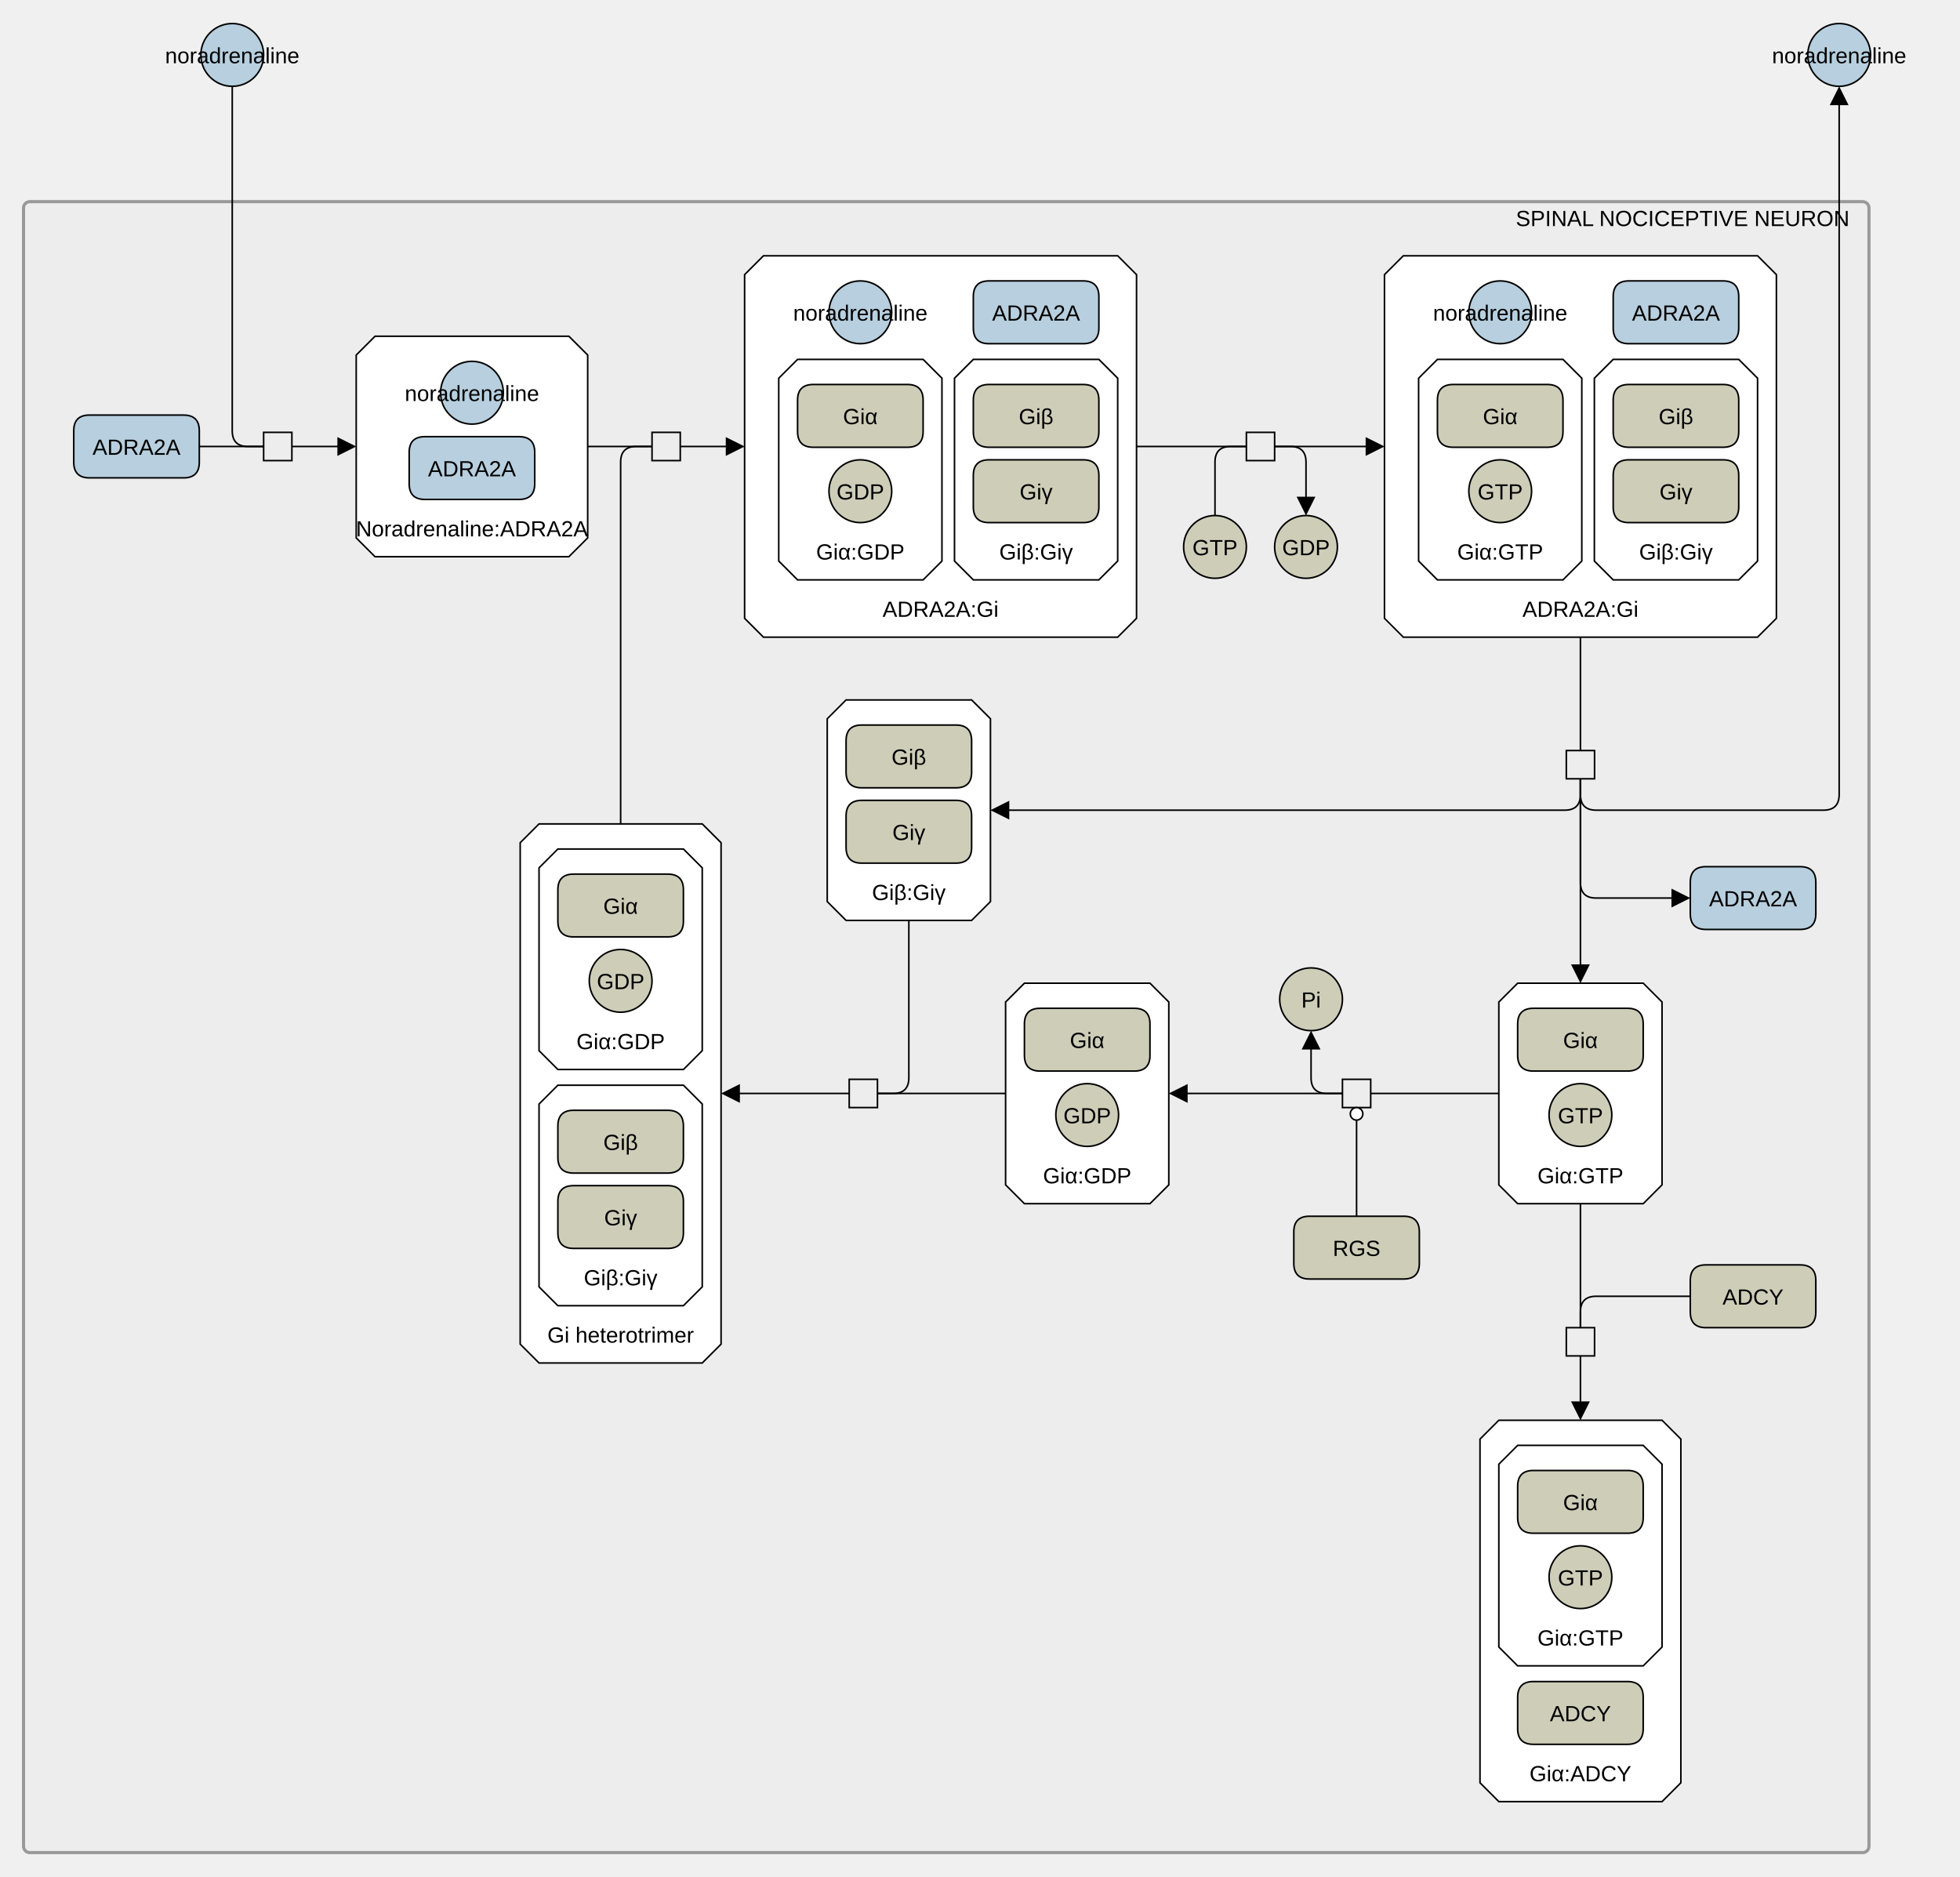
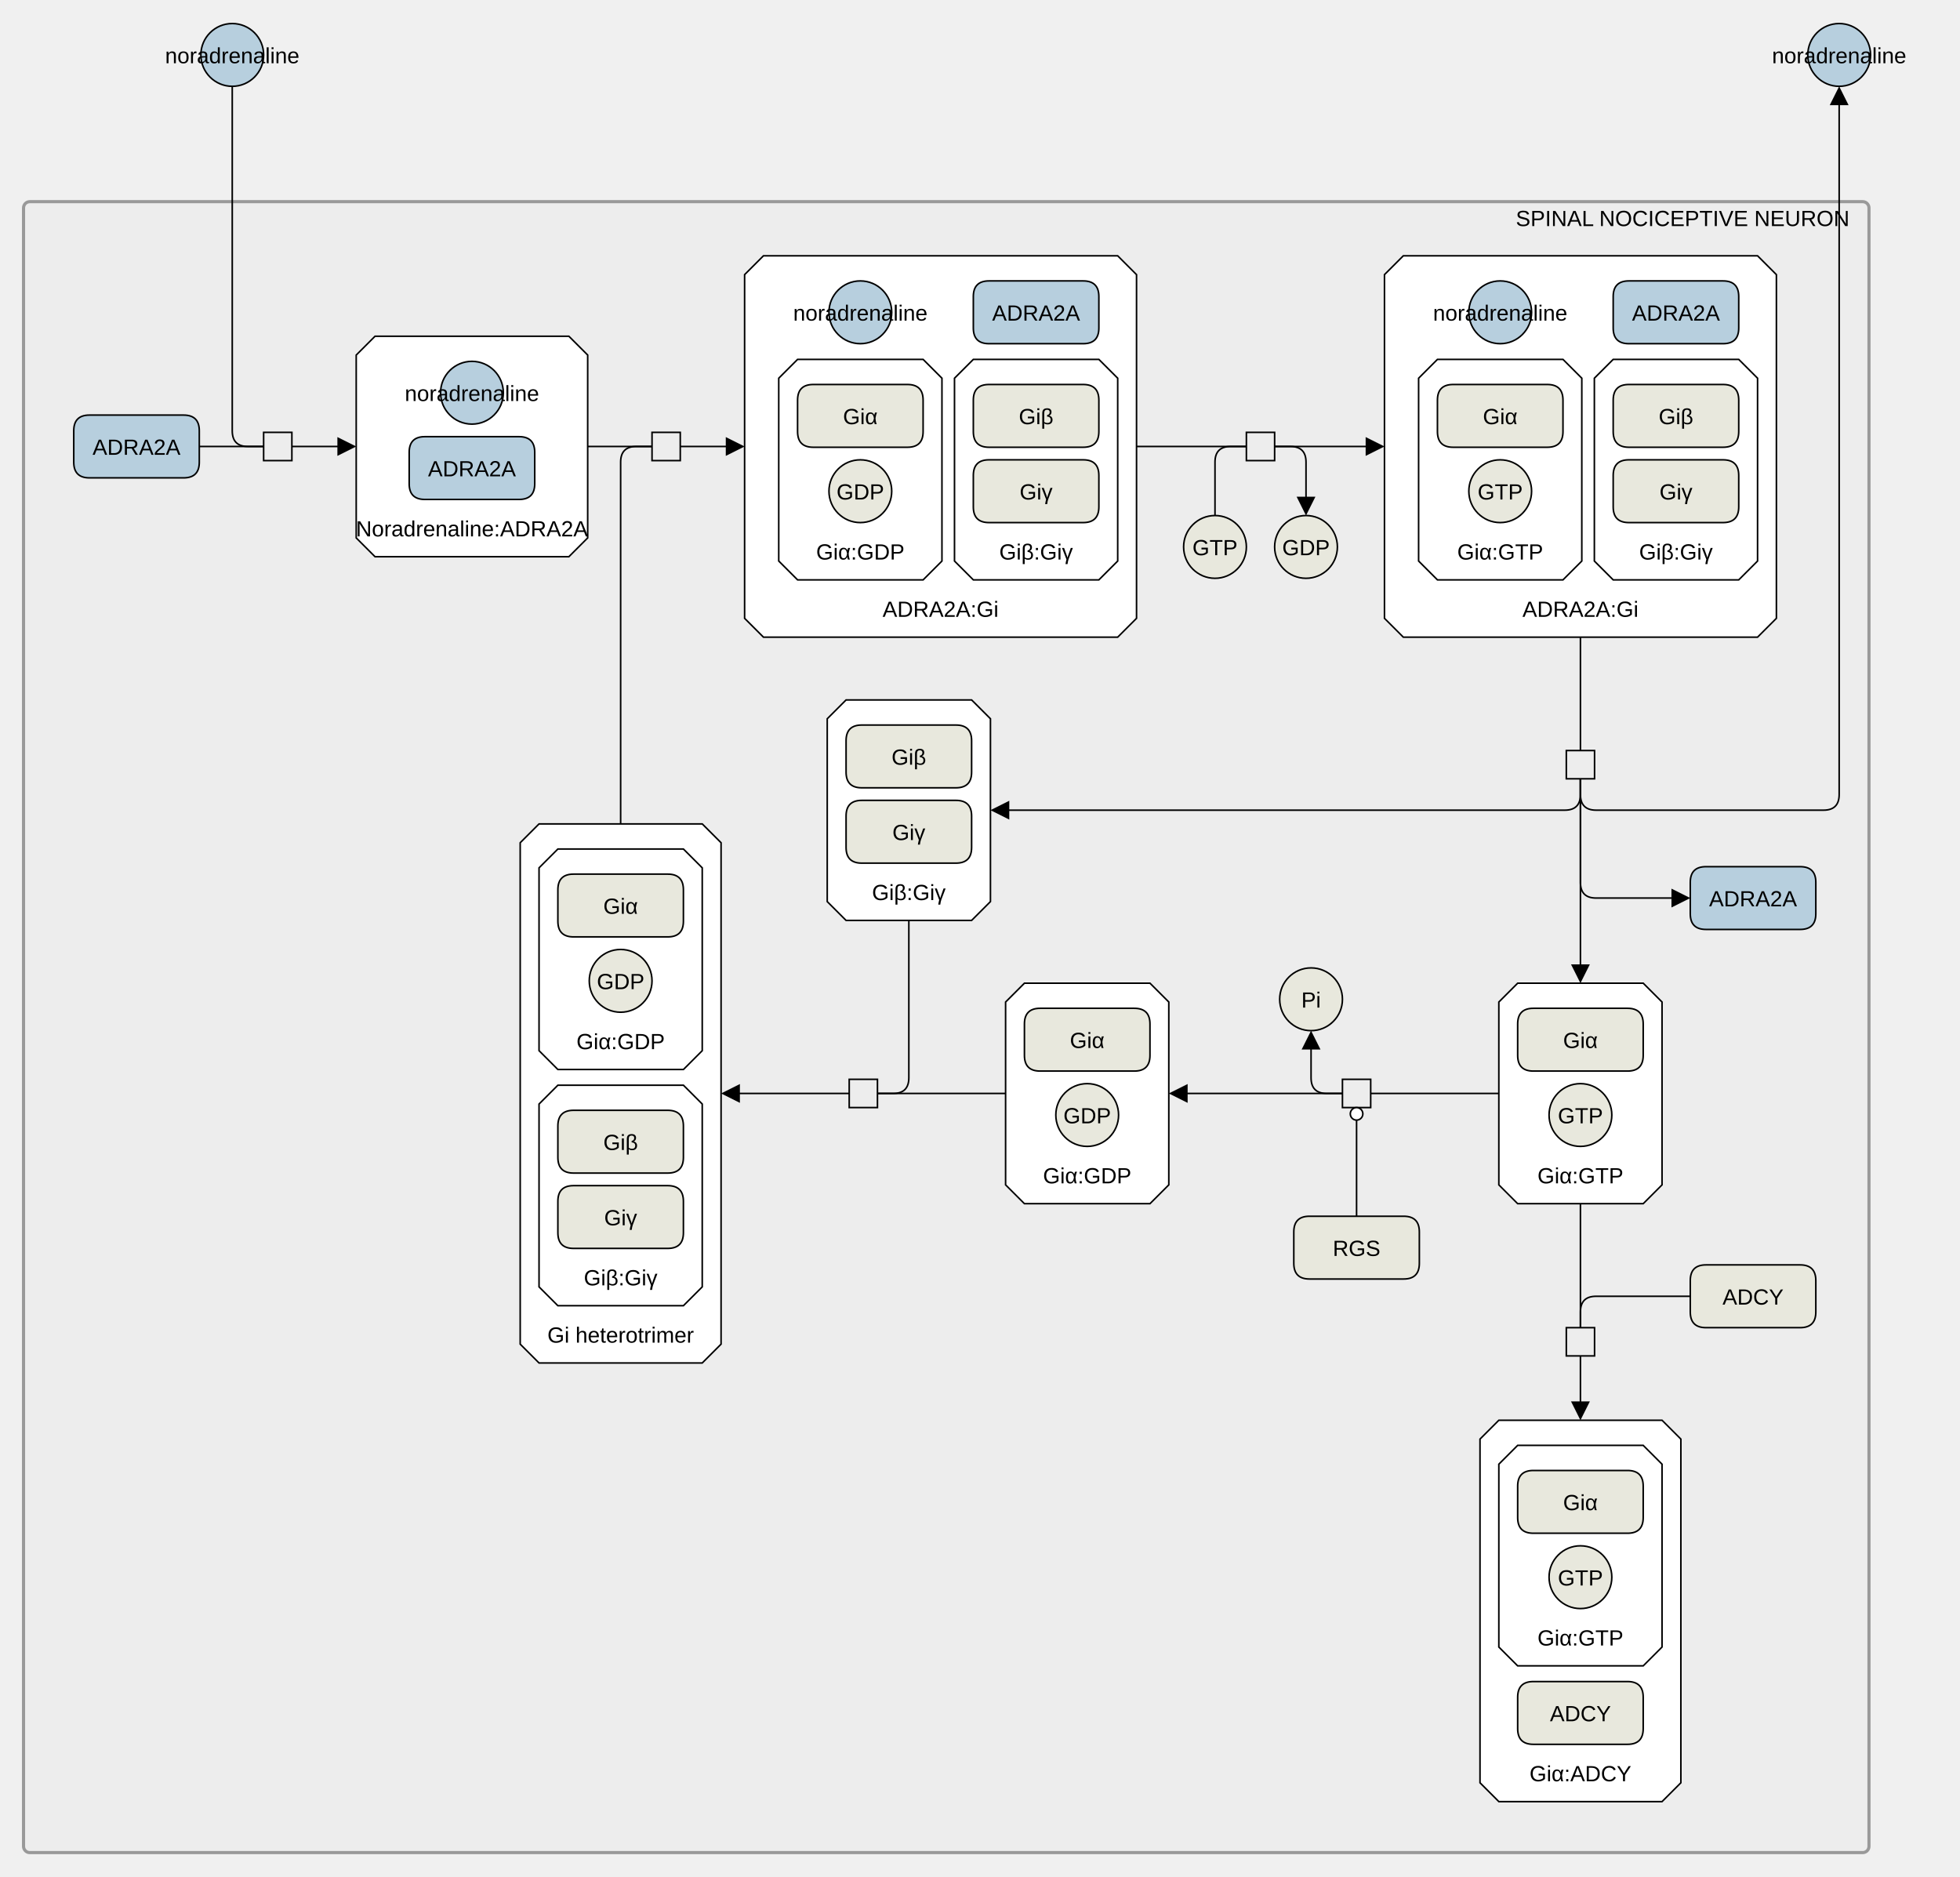
<svg xmlns="http://www.w3.org/2000/svg" width="1249" height="1196" viewBox="0 0 1249 1196" stroke-linecap="butt" stroke-miterlimit="10">
  <g transform="translate(-25,-25)">
    <path d="M40 157.5 C40 155.291 41.791 153.5 44 153.5 L1212 153.5 C1214.209 153.5 1216 155.291 1216 157.5 L1216 1201.5 C1216 1203.709 1214.209 1205.5 1212 1205.5 L44 1205.5 C41.791 1205.5 40 1203.709 40 1201.5 Z" fill="#999999" fill-opacity="0.031" stroke="none" />
    <path d="M40 157.5 C40 155.291 41.791 153.5 44 153.5 L1212 153.5 C1214.209 153.5 1216 155.291 1216 157.5 L1216 1201.5 C1216 1203.709 1214.209 1205.5 1212 1205.5 L44 1205.5 C41.791 1205.5 40 1203.709 40 1201.5 Z" fill="none" stroke="#999999" stroke-width="2" />
    <text x="1097.25" y="169.041" text-anchor="middle" font-family="'Dialog', Arial, Helvetica, sans-serif" font-size="14" fill="#000000" stroke="none" xml:space="preserve">SPINAL NOCICEPTIVE NEURON</text>
    <path d="M980.125 930 L1084.125 930 L1096.125 942 L1096.125 1161 L1084.125 1173 L980.125 1173 L968.125 1161 L968.125 942 Z" fill="#FFFFFF" stroke="none" />
    <path d="M980.125 930 L1084.125 930 L1096.125 942 L1096.125 1161 L1084.125 1173 L980.125 1173 L968.125 1161 L968.125 942 Z" fill="none" stroke="#000000" />
    <text x="1032.125" y="1160.041" text-anchor="middle" font-family="'Dialog', Arial, Helvetica, sans-serif" font-size="14" fill="#000000" stroke="none" xml:space="preserve">Giα:ADCY</text>
-     <path d="M992.125 1106.5 Q992.125 1096.5 1002.125 1096.5 L1062.125 1096.5 Q1072.125 1096.5 1072.125 1106.5 L1072.125 1126.5 Q1072.125 1136.5 1062.125 1136.5 L1002.125 1136.5 Q992.125 1136.5 992.125 1126.5 Z" fill="#CECDB8" stroke="none" />
+     <path d="M992.125 1106.5 Q992.125 1096.5 1002.125 1096.5 L1062.125 1096.5 Q1072.125 1096.5 1072.125 1106.5 L1072.125 1126.5 Q1072.125 1136.5 1062.125 1136.5 L1002.125 1136.5 Q992.125 1136.5 992.125 1126.5 Z" fill="#E8E8DD" stroke="none" />
    <path d="M992.125 1106.5 Q992.125 1096.5 1002.125 1096.5 L1062.125 1096.5 Q1072.125 1096.5 1072.125 1106.5 L1072.125 1126.5 Q1072.125 1136.5 1062.125 1136.5 L1002.125 1136.5 Q992.125 1136.5 992.125 1126.5 Z" fill="none" stroke="#000000" />
    <text x="1032.125" y="1121.791" text-anchor="middle" font-family="'Dialog', Arial, Helvetica, sans-serif" font-size="14" fill="#000000" stroke="none" xml:space="preserve">ADCY</text>
    <path d="M992.125 946 L1072.125 946 L1084.125 958 L1084.125 1074.5 L1072.125 1086.5 L992.125 1086.5 L980.125 1074.5 L980.125 958 Z" fill="#FFFFFF" stroke="none" />
    <path d="M992.125 946 L1072.125 946 L1084.125 958 L1084.125 1074.5 L1072.125 1086.5 L992.125 1086.5 L980.125 1074.5 L980.125 958 Z" fill="none" stroke="#000000" />
    <text x="1032.125" y="1073.541" text-anchor="middle" font-family="'Dialog', Arial, Helvetica, sans-serif" font-size="14" fill="#000000" stroke="none" xml:space="preserve">Giα:GTP</text>
-     <path d="M992.125 972 Q992.125 962 1002.125 962 L1062.125 962 Q1072.125 962 1072.125 972 L1072.125 992 Q1072.125 1002 1062.125 1002 L1002.125 1002 Q992.125 1002 992.125 992 Z" fill="#CECDB8" stroke="none" />
+     <path d="M992.125 972 Q992.125 962 1002.125 962 L1062.125 962 Q1072.125 962 1072.125 972 L1072.125 992 Q1072.125 1002 1062.125 1002 L1002.125 1002 Q992.125 1002 992.125 992 Z" fill="#E8E8DD" stroke="none" />
    <path d="M992.125 972 Q992.125 962 1002.125 962 L1062.125 962 Q1072.125 962 1072.125 972 L1072.125 992 Q1072.125 1002 1062.125 1002 L1002.125 1002 Q992.125 1002 992.125 992 Z" fill="none" stroke="#000000" />
    <text x="1032.125" y="987.291" text-anchor="middle" font-family="'Dialog', Arial, Helvetica, sans-serif" font-size="14" fill="#000000" stroke="none" xml:space="preserve">Giα</text>
-     <path d="M1012.125 1030 C1012.125 1018.954 1021.079 1010 1032.125 1010 L1032.125 1010 C1043.171 1010 1052.125 1018.954 1052.125 1030 L1052.125 1030 C1052.125 1041.046 1043.171 1050 1032.125 1050 L1032.125 1050 C1021.079 1050 1012.125 1041.046 1012.125 1030 Z" fill="#CECDB8" stroke="none" />
+     <path d="M1012.125 1030 C1012.125 1018.954 1021.079 1010 1032.125 1010 L1032.125 1010 C1043.171 1010 1052.125 1018.954 1052.125 1030 L1052.125 1030 C1052.125 1041.046 1043.171 1050 1032.125 1050 L1032.125 1050 C1021.079 1050 1012.125 1041.046 1012.125 1030 Z" fill="#E8E8DD" stroke="none" />
    <path d="M1012.125 1030 C1012.125 1018.954 1021.079 1010 1032.125 1010 L1032.125 1010 C1043.171 1010 1052.125 1018.954 1052.125 1030 L1052.125 1030 C1052.125 1041.046 1043.171 1050 1032.125 1050 L1032.125 1050 C1021.079 1050 1012.125 1041.046 1012.125 1030 Z" fill="none" stroke="#000000" />
    <text x="1032.125" y="1035.291" text-anchor="middle" font-family="'Dialog', Arial, Helvetica, sans-serif" font-size="14" fill="#000000" stroke="none" xml:space="preserve">GTP</text>
    <path d="M264 239.25 L387.5 239.25 L399.5 251.25 L399.5 367.75 L387.5 379.75 L264 379.75 L252 367.75 L252 251.25 Z" fill="#FFFFFF" stroke="none" />
    <path d="M264 239.25 L387.5 239.25 L399.5 251.25 L399.5 367.75 L387.5 379.75 L264 379.75 L252 367.75 L252 251.25 Z" fill="none" stroke="#000000" />
    <text x="325.75" y="366.791" text-anchor="middle" font-family="'Dialog', Arial, Helvetica, sans-serif" font-size="14" fill="#000000" stroke="none" xml:space="preserve">Noradrenaline:ADRA2A</text>
    <path d="M285.75 313.25 Q285.75 303.25 295.75 303.25 L355.75 303.25 Q365.75 303.25 365.75 313.25 L365.75 333.25 Q365.75 343.25 355.75 343.25 L295.75 343.25 Q285.75 343.25 285.75 333.25 Z" fill="#B7CFDE" stroke="none" />
    <path d="M285.75 313.25 Q285.75 303.25 295.75 303.25 L355.75 303.25 Q365.75 303.25 365.75 313.25 L365.75 333.25 Q365.75 343.25 355.75 343.25 L295.75 343.25 Q285.75 343.25 285.75 333.25 Z" fill="none" stroke="#000000" />
    <text x="325.75" y="328.541" text-anchor="middle" font-family="'Dialog', Arial, Helvetica, sans-serif" font-size="14" fill="#000000" stroke="none" xml:space="preserve">ADRA2A</text>
    <path d="M305.75 275.25 C305.75 264.204 314.704 255.25 325.75 255.25 L325.75 255.25 C336.796 255.25 345.75 264.204 345.75 275.25 L345.75 275.25 C345.75 286.296 336.796 295.25 325.75 295.25 L325.75 295.25 C314.704 295.25 305.75 286.296 305.75 275.25 Z" fill="#B7CFDE" stroke="none" />
    <path d="M305.75 275.25 C305.75 264.204 314.704 255.25 325.75 255.25 L325.75 255.25 C336.796 255.25 345.75 264.204 345.75 275.25 L345.75 275.25 C345.75 286.296 336.796 295.25 325.75 295.25 L325.75 295.25 C314.704 295.25 305.75 286.296 305.75 275.25 Z" fill="none" stroke="#000000" />
    <text x="325.75" y="280.541" text-anchor="middle" font-family="'Dialog', Arial, Helvetica, sans-serif" font-size="14" fill="#000000" stroke="none" xml:space="preserve">noradrenaline</text>
    <path d="M368.5 550 L472.5 550 L484.5 562 L484.5 881.5 L472.5 893.5 L368.5 893.5 L356.5 881.5 L356.5 562 Z" fill="#FFFFFF" stroke="none" />
    <path d="M368.5 550 L472.5 550 L484.5 562 L484.5 881.5 L472.5 893.5 L368.5 893.5 L356.5 881.5 L356.5 562 Z" fill="none" stroke="#000000" />
    <text x="420.5" y="880.541" text-anchor="middle" font-family="'Dialog', Arial, Helvetica, sans-serif" font-size="14" fill="#000000" stroke="none" xml:space="preserve">Gi heterotrimer</text>
    <path d="M380.5 566 L460.5 566 L472.5 578 L472.5 694.5 L460.5 706.5 L380.5 706.5 L368.5 694.5 L368.5 578 Z" fill="#FFFFFF" stroke="none" />
    <path d="M380.5 566 L460.5 566 L472.5 578 L472.5 694.5 L460.5 706.5 L380.5 706.5 L368.5 694.5 L368.5 578 Z" fill="none" stroke="#000000" />
    <text x="420.5" y="693.541" text-anchor="middle" font-family="'Dialog', Arial, Helvetica, sans-serif" font-size="14" fill="#000000" stroke="none" xml:space="preserve">Giα:GDP</text>
-     <path d="M380.5 592 Q380.5 582 390.5 582 L450.5 582 Q460.5 582 460.5 592 L460.5 612 Q460.5 622 450.5 622 L390.5 622 Q380.5 622 380.5 612 Z" fill="#CECDB8" stroke="none" />
+     <path d="M380.5 592 Q380.5 582 390.5 582 L450.5 582 Q460.5 582 460.5 592 L460.5 612 Q460.5 622 450.5 622 L390.5 622 Q380.5 622 380.5 612 Z" fill="#E8E8DD" stroke="none" />
    <path d="M380.5 592 Q380.5 582 390.5 582 L450.5 582 Q460.5 582 460.5 592 L460.5 612 Q460.5 622 450.5 622 L390.5 622 Q380.5 622 380.5 612 Z" fill="none" stroke="#000000" />
    <text x="420.5" y="607.291" text-anchor="middle" font-family="'Dialog', Arial, Helvetica, sans-serif" font-size="14" fill="#000000" stroke="none" xml:space="preserve">Giα</text>
-     <path d="M400.5 650 C400.5 638.954 409.454 630 420.5 630 L420.5 630 C431.546 630 440.5 638.954 440.5 650 L440.5 650 C440.5 661.046 431.546 670 420.5 670 L420.5 670 C409.454 670 400.5 661.046 400.5 650 Z" fill="#CECDB8" stroke="none" />
+     <path d="M400.5 650 C400.5 638.954 409.454 630 420.5 630 L420.5 630 C431.546 630 440.5 638.954 440.5 650 L440.5 650 C440.5 661.046 431.546 670 420.5 670 L420.5 670 C409.454 670 400.5 661.046 400.5 650 Z" fill="#E8E8DD" stroke="none" />
    <path d="M400.5 650 C400.5 638.954 409.454 630 420.5 630 L420.5 630 C431.546 630 440.5 638.954 440.5 650 L440.5 650 C440.5 661.046 431.546 670 420.5 670 L420.5 670 C409.454 670 400.5 661.046 400.5 650 Z" fill="none" stroke="#000000" />
    <text x="420.5" y="655.291" text-anchor="middle" font-family="'Dialog', Arial, Helvetica, sans-serif" font-size="14" fill="#000000" stroke="none" xml:space="preserve">GDP</text>
    <path d="M380.5 716.5 L460.5 716.5 L472.5 728.5 L472.5 845 L460.5 857 L380.5 857 L368.5 845 L368.5 728.5 Z" fill="#FFFFFF" stroke="none" />
    <path d="M380.5 716.5 L460.5 716.5 L472.5 728.5 L472.5 845 L460.5 857 L380.5 857 L368.5 845 L368.5 728.5 Z" fill="none" stroke="#000000" />
    <text x="420.5" y="844.041" text-anchor="middle" font-family="'Dialog', Arial, Helvetica, sans-serif" font-size="14" fill="#000000" stroke="none" xml:space="preserve">Giβ:Giγ</text>
-     <path d="M380.5 742.5 Q380.5 732.5 390.5 732.5 L450.5 732.5 Q460.5 732.5 460.5 742.5 L460.5 762.5 Q460.5 772.5 450.5 772.5 L390.5 772.5 Q380.5 772.5 380.5 762.5 Z" fill="#CECDB8" stroke="none" />
+     <path d="M380.5 742.5 Q380.5 732.5 390.5 732.5 L450.5 732.5 Q460.5 732.5 460.5 742.5 L460.5 762.5 Q460.5 772.5 450.5 772.5 L390.5 772.5 Q380.5 772.5 380.5 762.5 Z" fill="#E8E8DD" stroke="none" />
    <path d="M380.5 742.5 Q380.5 732.5 390.5 732.5 L450.5 732.5 Q460.5 732.5 460.5 742.5 L460.5 762.5 Q460.5 772.5 450.5 772.5 L390.5 772.5 Q380.5 772.5 380.5 762.5 Z" fill="none" stroke="#000000" />
    <text x="420.5" y="757.791" text-anchor="middle" font-family="'Dialog', Arial, Helvetica, sans-serif" font-size="14" fill="#000000" stroke="none" xml:space="preserve">Giβ</text>
-     <path d="M380.5 790.5 Q380.5 780.5 390.5 780.5 L450.5 780.5 Q460.5 780.5 460.5 790.5 L460.5 810.5 Q460.5 820.5 450.5 820.5 L390.5 820.5 Q380.5 820.5 380.5 810.5 Z" fill="#CECDB8" stroke="none" />
+     <path d="M380.5 790.5 Q380.5 780.5 390.5 780.5 L450.5 780.5 Q460.5 780.5 460.5 790.5 L460.5 810.5 Q460.5 820.5 450.5 820.5 L390.5 820.5 Q380.5 820.5 380.5 810.5 Z" fill="#E8E8DD" stroke="none" />
    <path d="M380.5 790.5 Q380.5 780.5 390.5 780.5 L450.5 780.5 Q460.5 780.5 460.5 790.5 L460.5 810.5 Q460.5 820.5 450.5 820.5 L390.5 820.5 Q380.5 820.5 380.5 810.5 Z" fill="none" stroke="#000000" />
    <text x="420.5" y="805.791" text-anchor="middle" font-family="'Dialog', Arial, Helvetica, sans-serif" font-size="14" fill="#000000" stroke="none" xml:space="preserve">Giγ</text>
    <path d="M564.156 471 L644.156 471 L656.156 483 L656.156 599.5 L644.156 611.5 L564.156 611.5 L552.156 599.5 L552.156 483 Z" fill="#FFFFFF" stroke="none" />
    <path d="M564.156 471 L644.156 471 L656.156 483 L656.156 599.5 L644.156 611.5 L564.156 611.5 L552.156 599.5 L552.156 483 Z" fill="none" stroke="#000000" />
    <text x="604.156" y="598.541" text-anchor="middle" font-family="'Dialog', Arial, Helvetica, sans-serif" font-size="14" fill="#000000" stroke="none" xml:space="preserve">Giβ:Giγ</text>
-     <path d="M564.156 497 Q564.156 487 574.156 487 L634.156 487 Q644.156 487 644.156 497 L644.156 517 Q644.156 527 634.156 527 L574.156 527 Q564.156 527 564.156 517 Z" fill="#CECDB8" stroke="none" />
+     <path d="M564.156 497 Q564.156 487 574.156 487 L634.156 487 Q644.156 487 644.156 497 L644.156 517 Q644.156 527 634.156 527 L574.156 527 Q564.156 527 564.156 517 Z" fill="#E8E8DD" stroke="none" />
    <path d="M564.156 497 Q564.156 487 574.156 487 L634.156 487 Q644.156 487 644.156 497 L644.156 517 Q644.156 527 634.156 527 L574.156 527 Q564.156 527 564.156 517 Z" fill="none" stroke="#000000" />
    <text x="604.156" y="512.291" text-anchor="middle" font-family="'Dialog', Arial, Helvetica, sans-serif" font-size="14" fill="#000000" stroke="none" xml:space="preserve">Giβ</text>
-     <path d="M564.156 545 Q564.156 535 574.156 535 L634.156 535 Q644.156 535 644.156 545 L644.156 565 Q644.156 575 634.156 575 L574.156 575 Q564.156 575 564.156 565 Z" fill="#CECDB8" stroke="none" />
+     <path d="M564.156 545 Q564.156 535 574.156 535 L634.156 535 Q644.156 535 644.156 545 L644.156 565 Q644.156 575 634.156 575 L574.156 575 Q564.156 575 564.156 565 Z" fill="#E8E8DD" stroke="none" />
    <path d="M564.156 545 Q564.156 535 574.156 535 L634.156 535 Q644.156 535 644.156 545 L644.156 565 Q644.156 575 634.156 575 L574.156 575 Q564.156 575 564.156 565 Z" fill="none" stroke="#000000" />
    <text x="604.156" y="560.291" text-anchor="middle" font-family="'Dialog', Arial, Helvetica, sans-serif" font-size="14" fill="#000000" stroke="none" xml:space="preserve">Giγ</text>
    <path d="M511.5 188 L737.25 188 L749.25 200 L749.25 419 L737.25 431 L511.5 431 L499.5 419 L499.5 200 Z" fill="#FFFFFF" stroke="none" />
    <path d="M511.5 188 L737.25 188 L749.25 200 L749.25 419 L737.25 431 L511.5 431 L499.5 419 L499.5 200 Z" fill="none" stroke="#000000" />
    <text x="624.375" y="418.041" text-anchor="middle" font-family="'Dialog', Arial, Helvetica, sans-serif" font-size="14" fill="#000000" stroke="none" xml:space="preserve">ADRA2A:Gi</text>
    <path d="M533.25 254 L613.25 254 L625.25 266 L625.25 382.5 L613.25 394.5 L533.25 394.5 L521.25 382.5 L521.25 266 Z" fill="#FFFFFF" stroke="none" />
    <path d="M533.25 254 L613.25 254 L625.25 266 L625.25 382.5 L613.25 394.5 L533.25 394.5 L521.25 382.5 L521.25 266 Z" fill="none" stroke="#000000" />
    <text x="573.25" y="381.541" text-anchor="middle" font-family="'Dialog', Arial, Helvetica, sans-serif" font-size="14" fill="#000000" stroke="none" xml:space="preserve">Giα:GDP</text>
-     <path d="M533.25 280 Q533.25 270 543.25 270 L603.25 270 Q613.25 270 613.25 280 L613.25 300 Q613.25 310 603.25 310 L543.25 310 Q533.25 310 533.25 300 Z" fill="#CECDB8" stroke="none" />
+     <path d="M533.25 280 Q533.25 270 543.25 270 L603.25 270 Q613.25 270 613.25 280 L613.25 300 Q613.25 310 603.25 310 L543.25 310 Q533.25 310 533.25 300 Z" fill="#E8E8DD" stroke="none" />
    <path d="M533.25 280 Q533.25 270 543.25 270 L603.25 270 Q613.25 270 613.25 280 L613.25 300 Q613.25 310 603.25 310 L543.25 310 Q533.25 310 533.25 300 Z" fill="none" stroke="#000000" />
    <text x="573.25" y="295.291" text-anchor="middle" font-family="'Dialog', Arial, Helvetica, sans-serif" font-size="14" fill="#000000" stroke="none" xml:space="preserve">Giα</text>
-     <path d="M553.25 338 C553.25 326.954 562.204 318 573.25 318 L573.25 318 C584.296 318 593.25 326.954 593.25 338 L593.25 338 C593.25 349.046 584.296 358 573.25 358 L573.25 358 C562.204 358 553.25 349.046 553.25 338 Z" fill="#CECDB8" stroke="none" />
+     <path d="M553.25 338 C553.25 326.954 562.204 318 573.25 318 L573.25 318 C584.296 318 593.25 326.954 593.25 338 L593.25 338 C593.25 349.046 584.296 358 573.25 358 L573.25 358 C562.204 358 553.25 349.046 553.25 338 Z" fill="#E8E8DD" stroke="none" />
    <path d="M553.25 338 C553.25 326.954 562.204 318 573.25 318 L573.25 318 C584.296 318 593.25 326.954 593.25 338 L593.25 338 C593.25 349.046 584.296 358 573.25 358 L573.25 358 C562.204 358 553.25 349.046 553.25 338 Z" fill="none" stroke="#000000" />
    <text x="573.25" y="343.291" text-anchor="middle" font-family="'Dialog', Arial, Helvetica, sans-serif" font-size="14" fill="#000000" stroke="none" xml:space="preserve">GDP</text>
    <path d="M645.25 254 L725.25 254 L737.25 266 L737.25 382.5 L725.25 394.5 L645.25 394.5 L633.25 382.5 L633.25 266 Z" fill="#FFFFFF" stroke="none" />
    <path d="M645.25 254 L725.25 254 L737.25 266 L737.25 382.5 L725.25 394.5 L645.25 394.5 L633.25 382.5 L633.25 266 Z" fill="none" stroke="#000000" />
    <text x="685.25" y="381.541" text-anchor="middle" font-family="'Dialog', Arial, Helvetica, sans-serif" font-size="14" fill="#000000" stroke="none" xml:space="preserve">Giβ:Giγ</text>
-     <path d="M645.25 280 Q645.25 270 655.25 270 L715.25 270 Q725.25 270 725.25 280 L725.25 300 Q725.25 310 715.25 310 L655.25 310 Q645.25 310 645.25 300 Z" fill="#CECDB8" stroke="none" />
+     <path d="M645.25 280 Q645.25 270 655.25 270 L715.25 270 Q725.25 270 725.25 280 L725.25 300 Q725.25 310 715.25 310 L655.25 310 Q645.25 310 645.25 300 Z" fill="#E8E8DD" stroke="none" />
    <path d="M645.25 280 Q645.25 270 655.25 270 L715.25 270 Q725.25 270 725.25 280 L725.25 300 Q725.25 310 715.25 310 L655.25 310 Q645.25 310 645.25 300 Z" fill="none" stroke="#000000" />
    <text x="685.25" y="295.291" text-anchor="middle" font-family="'Dialog', Arial, Helvetica, sans-serif" font-size="14" fill="#000000" stroke="none" xml:space="preserve">Giβ</text>
-     <path d="M645.25 328 Q645.25 318 655.25 318 L715.25 318 Q725.25 318 725.25 328 L725.25 348 Q725.25 358 715.25 358 L655.25 358 Q645.25 358 645.25 348 Z" fill="#CECDB8" stroke="none" />
+     <path d="M645.25 328 Q645.25 318 655.25 318 L715.25 318 Q725.25 318 725.25 328 L725.25 348 Q725.25 358 715.25 358 L655.25 358 Q645.25 358 645.25 348 Z" fill="#E8E8DD" stroke="none" />
    <path d="M645.25 328 Q645.25 318 655.25 318 L715.25 318 Q725.25 318 725.25 328 L725.25 348 Q725.25 358 715.25 358 L655.25 358 Q645.25 358 645.25 348 Z" fill="none" stroke="#000000" />
    <text x="685.25" y="343.291" text-anchor="middle" font-family="'Dialog', Arial, Helvetica, sans-serif" font-size="14" fill="#000000" stroke="none" xml:space="preserve">Giγ</text>
    <path d="M645.25 214 Q645.25 204 655.25 204 L715.25 204 Q725.25 204 725.25 214 L725.25 234 Q725.25 244 715.25 244 L655.25 244 Q645.25 244 645.25 234 Z" fill="#B7CFDE" stroke="none" />
    <path d="M645.25 214 Q645.25 204 655.25 204 L715.25 204 Q725.25 204 725.25 214 L725.25 234 Q725.25 244 715.25 244 L655.25 244 Q645.25 244 645.25 234 Z" fill="none" stroke="#000000" />
    <text x="685.25" y="229.291" text-anchor="middle" font-family="'Dialog', Arial, Helvetica, sans-serif" font-size="14" fill="#000000" stroke="none" xml:space="preserve">ADRA2A</text>
    <path d="M553.25 224 C553.25 212.954 562.204 204 573.25 204 L573.25 204 C584.296 204 593.25 212.954 593.25 224 L593.25 224 C593.25 235.046 584.296 244 573.25 244 L573.25 244 C562.204 244 553.25 235.046 553.25 224 Z" fill="#B7CFDE" stroke="none" />
    <path d="M553.25 224 C553.25 212.954 562.204 204 573.25 204 L573.25 204 C584.296 204 593.25 212.954 593.25 224 L593.25 224 C593.25 235.046 584.296 244 573.25 244 L573.25 244 C562.204 244 553.25 235.046 553.25 224 Z" fill="none" stroke="#000000" />
    <text x="573.25" y="229.291" text-anchor="middle" font-family="'Dialog', Arial, Helvetica, sans-serif" font-size="14" fill="#000000" stroke="none" xml:space="preserve">noradrenaline</text>
    <path d="M919.25 188 L1145 188 L1157 200 L1157 419 L1145 431 L919.25 431 L907.25 419 L907.25 200 Z" fill="#FFFFFF" stroke="none" />
    <path d="M919.25 188 L1145 188 L1157 200 L1157 419 L1145 431 L919.25 431 L907.25 419 L907.25 200 Z" fill="none" stroke="#000000" />
    <text x="1032.125" y="418.041" text-anchor="middle" font-family="'Dialog', Arial, Helvetica, sans-serif" font-size="14" fill="#000000" stroke="none" xml:space="preserve">ADRA2A:Gi</text>
    <path d="M1053 254 L1133 254 L1145 266 L1145 382.5 L1133 394.5 L1053 394.5 L1041 382.5 L1041 266 Z" fill="#FFFFFF" stroke="none" />
    <path d="M1053 254 L1133 254 L1145 266 L1145 382.5 L1133 394.5 L1053 394.5 L1041 382.5 L1041 266 Z" fill="none" stroke="#000000" />
    <text x="1093" y="381.541" text-anchor="middle" font-family="'Dialog', Arial, Helvetica, sans-serif" font-size="14" fill="#000000" stroke="none" xml:space="preserve">Giβ:Giγ</text>
-     <path d="M1053 280 Q1053 270 1063 270 L1123 270 Q1133 270 1133 280 L1133 300 Q1133 310 1123 310 L1063 310 Q1053 310 1053 300 Z" fill="#CECDB8" stroke="none" />
+     <path d="M1053 280 Q1053 270 1063 270 L1123 270 Q1133 270 1133 280 L1133 300 Q1133 310 1123 310 L1063 310 Q1053 310 1053 300 Z" fill="#E8E8DD" stroke="none" />
    <path d="M1053 280 Q1053 270 1063 270 L1123 270 Q1133 270 1133 280 L1133 300 Q1133 310 1123 310 L1063 310 Q1053 310 1053 300 Z" fill="none" stroke="#000000" />
    <text x="1093" y="295.291" text-anchor="middle" font-family="'Dialog', Arial, Helvetica, sans-serif" font-size="14" fill="#000000" stroke="none" xml:space="preserve">Giβ</text>
-     <path d="M1053 328 Q1053 318 1063 318 L1123 318 Q1133 318 1133 328 L1133 348 Q1133 358 1123 358 L1063 358 Q1053 358 1053 348 Z" fill="#CECDB8" stroke="none" />
+     <path d="M1053 328 Q1053 318 1063 318 L1123 318 Q1133 318 1133 328 L1133 348 Q1133 358 1123 358 L1063 358 Q1053 358 1053 348 Z" fill="#E8E8DD" stroke="none" />
    <path d="M1053 328 Q1053 318 1063 318 L1123 318 Q1133 318 1133 328 L1133 348 Q1133 358 1123 358 L1063 358 Q1053 358 1053 348 Z" fill="none" stroke="#000000" />
    <text x="1093" y="343.291" text-anchor="middle" font-family="'Dialog', Arial, Helvetica, sans-serif" font-size="14" fill="#000000" stroke="none" xml:space="preserve">Giγ</text>
    <path d="M941 254 L1021 254 L1033 266 L1033 382.5 L1021 394.5 L941 394.5 L929 382.5 L929 266 Z" fill="#FFFFFF" stroke="none" />
    <path d="M941 254 L1021 254 L1033 266 L1033 382.5 L1021 394.5 L941 394.5 L929 382.5 L929 266 Z" fill="none" stroke="#000000" />
    <text x="981" y="381.541" text-anchor="middle" font-family="'Dialog', Arial, Helvetica, sans-serif" font-size="14" fill="#000000" stroke="none" xml:space="preserve">Giα:GTP</text>
-     <path d="M941 280 Q941 270 951 270 L1011 270 Q1021 270 1021 280 L1021 300 Q1021 310 1011 310 L951 310 Q941 310 941 300 Z" fill="#CECDB8" stroke="none" />
+     <path d="M941 280 Q941 270 951 270 L1011 270 Q1021 270 1021 280 L1021 300 Q1021 310 1011 310 L951 310 Q941 310 941 300 Z" fill="#E8E8DD" stroke="none" />
    <path d="M941 280 Q941 270 951 270 L1011 270 Q1021 270 1021 280 L1021 300 Q1021 310 1011 310 L951 310 Q941 310 941 300 Z" fill="none" stroke="#000000" />
    <text x="981" y="295.291" text-anchor="middle" font-family="'Dialog', Arial, Helvetica, sans-serif" font-size="14" fill="#000000" stroke="none" xml:space="preserve">Giα</text>
-     <path d="M961 338 C961 326.954 969.954 318 981 318 L981 318 C992.046 318 1001 326.954 1001 338 L1001 338 C1001 349.046 992.046 358 981 358 L981 358 C969.954 358 961 349.046 961 338 Z" fill="#CECDB8" stroke="none" />
+     <path d="M961 338 C961 326.954 969.954 318 981 318 L981 318 C992.046 318 1001 326.954 1001 338 L1001 338 C1001 349.046 992.046 358 981 358 L981 358 C969.954 358 961 349.046 961 338 Z" fill="#E8E8DD" stroke="none" />
    <path d="M961 338 C961 326.954 969.954 318 981 318 L981 318 C992.046 318 1001 326.954 1001 338 L1001 338 C1001 349.046 992.046 358 981 358 L981 358 C969.954 358 961 349.046 961 338 Z" fill="none" stroke="#000000" />
    <text x="981" y="343.291" text-anchor="middle" font-family="'Dialog', Arial, Helvetica, sans-serif" font-size="14" fill="#000000" stroke="none" xml:space="preserve">GTP</text>
    <path d="M961 224 C961 212.954 969.954 204 981 204 L981 204 C992.046 204 1001 212.954 1001 224 L1001 224 C1001 235.046 992.046 244 981 244 L981 244 C969.954 244 961 235.046 961 224 Z" fill="#B7CFDE" stroke="none" />
    <path d="M961 224 C961 212.954 969.954 204 981 204 L981 204 C992.046 204 1001 212.954 1001 224 L1001 224 C1001 235.046 992.046 244 981 244 L981 244 C969.954 244 961 235.046 961 224 Z" fill="none" stroke="#000000" />
    <text x="981" y="229.291" text-anchor="middle" font-family="'Dialog', Arial, Helvetica, sans-serif" font-size="14" fill="#000000" stroke="none" xml:space="preserve">noradrenaline</text>
    <path d="M1053 214 Q1053 204 1063 204 L1123 204 Q1133 204 1133 214 L1133 234 Q1133 244 1123 244 L1063 244 Q1053 244 1053 234 Z" fill="#B7CFDE" stroke="none" />
    <path d="M1053 214 Q1053 204 1063 204 L1123 204 Q1133 204 1133 214 L1133 234 Q1133 244 1123 244 L1063 244 Q1053 244 1053 234 Z" fill="none" stroke="#000000" />
    <text x="1093" y="229.291" text-anchor="middle" font-family="'Dialog', Arial, Helvetica, sans-serif" font-size="14" fill="#000000" stroke="none" xml:space="preserve">ADRA2A</text>
    <path d="M72 299.5 Q72 289.5 82 289.5 L142 289.5 Q152 289.5 152 299.5 L152 319.5 Q152 329.5 142 329.5 L82 329.5 Q72 329.5 72 319.5 Z" fill="#B7CFDE" stroke="none" />
    <path d="M72 299.5 Q72 289.5 82 289.5 L142 289.5 Q152 289.5 152 299.5 L152 319.5 Q152 329.5 142 329.5 L82 329.5 Q72 329.5 72 319.5 Z" fill="none" stroke="#000000" />
    <text x="112" y="314.791" text-anchor="middle" font-family="'Dialog', Arial, Helvetica, sans-serif" font-size="14" fill="#000000" stroke="none" xml:space="preserve">ADRA2A</text>
-     <path d="M779.25 373.5 C779.25 362.454 788.204 353.5 799.25 353.5 L799.25 353.5 C810.296 353.5 819.25 362.454 819.25 373.5 L819.25 373.5 C819.25 384.546 810.296 393.5 799.25 393.5 L799.25 393.5 C788.204 393.5 779.25 384.546 779.25 373.5 Z" fill="#CECDB8" stroke="none" />
+     <path d="M779.25 373.5 C779.25 362.454 788.204 353.5 799.25 353.5 L799.25 353.5 C810.296 353.5 819.25 362.454 819.25 373.5 L819.25 373.5 C819.25 384.546 810.296 393.5 799.25 393.5 L799.25 393.5 C788.204 393.5 779.25 384.546 779.25 373.5 Z" fill="#E8E8DD" stroke="none" />
    <path d="M779.25 373.5 C779.25 362.454 788.204 353.5 799.25 353.5 L799.25 353.5 C810.296 353.5 819.25 362.454 819.25 373.5 L819.25 373.5 C819.25 384.546 810.296 393.5 799.25 393.5 L799.25 393.5 C788.204 393.5 779.25 384.546 779.25 373.5 Z" fill="none" stroke="#000000" />
    <text x="799.25" y="378.791" text-anchor="middle" font-family="'Dialog', Arial, Helvetica, sans-serif" font-size="14" fill="#000000" stroke="none" xml:space="preserve">GTP</text>
    <path d="M677.812 651.5 L757.812 651.5 L769.812 663.5 L769.812 780 L757.812 792 L677.812 792 L665.812 780 L665.812 663.5 Z" fill="#FFFFFF" stroke="none" />
    <path d="M677.812 651.5 L757.812 651.5 L769.812 663.5 L769.812 780 L757.812 792 L677.812 792 L665.812 780 L665.812 663.5 Z" fill="none" stroke="#000000" />
    <text x="717.812" y="779.041" text-anchor="middle" font-family="'Dialog', Arial, Helvetica, sans-serif" font-size="14" fill="#000000" stroke="none" xml:space="preserve">Giα:GDP</text>
-     <path d="M677.812 677.5 Q677.812 667.5 687.812 667.5 L747.812 667.5 Q757.812 667.5 757.812 677.5 L757.812 697.5 Q757.812 707.5 747.812 707.5 L687.812 707.5 Q677.812 707.5 677.812 697.5 Z" fill="#CECDB8" stroke="none" />
+     <path d="M677.812 677.5 Q677.812 667.5 687.812 667.5 L747.812 667.5 Q757.812 667.5 757.812 677.5 L757.812 697.5 Q757.812 707.5 747.812 707.5 L687.812 707.5 Q677.812 707.5 677.812 697.5 Z" fill="#E8E8DD" stroke="none" />
    <path d="M677.812 677.5 Q677.812 667.5 687.812 667.5 L747.812 667.5 Q757.812 667.5 757.812 677.5 L757.812 697.5 Q757.812 707.5 747.812 707.5 L687.812 707.5 Q677.812 707.5 677.812 697.5 Z" fill="none" stroke="#000000" />
    <text x="717.812" y="692.791" text-anchor="middle" font-family="'Dialog', Arial, Helvetica, sans-serif" font-size="14" fill="#000000" stroke="none" xml:space="preserve">Giα</text>
-     <path d="M697.812 735.5 C697.812 724.454 706.766 715.5 717.812 715.5 L717.812 715.5 C728.859 715.5 737.812 724.454 737.812 735.5 L737.812 735.5 C737.812 746.546 728.859 755.5 717.812 755.5 L717.812 755.5 C706.766 755.5 697.812 746.546 697.812 735.5 Z" fill="#CECDB8" stroke="none" />
+     <path d="M697.812 735.5 C697.812 724.454 706.766 715.5 717.812 715.5 L717.812 715.5 C728.859 715.5 737.812 724.454 737.812 735.5 L737.812 735.5 C737.812 746.546 728.859 755.5 717.812 755.5 L717.812 755.5 C706.766 755.5 697.812 746.546 697.812 735.5 Z" fill="#E8E8DD" stroke="none" />
    <path d="M697.812 735.5 C697.812 724.454 706.766 715.5 717.812 715.5 L717.812 715.5 C728.859 715.5 737.812 724.454 737.812 735.5 L737.812 735.5 C737.812 746.546 728.859 755.5 717.812 755.5 L717.812 755.5 C706.766 755.5 697.812 746.546 697.812 735.5 Z" fill="none" stroke="#000000" />
    <text x="717.812" y="740.791" text-anchor="middle" font-family="'Dialog', Arial, Helvetica, sans-serif" font-size="14" fill="#000000" stroke="none" xml:space="preserve">GDP</text>
-     <path d="M849.469 810 Q849.469 800 859.469 800 L919.469 800 Q929.469 800 929.469 810 L929.469 830 Q929.469 840 919.469 840 L859.469 840 Q849.469 840 849.469 830 Z" fill="#CECDB8" stroke="none" />
+     <path d="M849.469 810 Q849.469 800 859.469 800 L919.469 800 Q929.469 800 929.469 810 L929.469 830 Q929.469 840 919.469 840 L859.469 840 Q849.469 840 849.469 830 Z" fill="#E8E8DD" stroke="none" />
    <path d="M849.469 810 Q849.469 800 859.469 800 L919.469 800 Q929.469 800 929.469 810 L929.469 830 Q929.469 840 919.469 840 L859.469 840 Q849.469 840 849.469 830 Z" fill="none" stroke="#000000" />
    <text x="889.469" y="825.291" text-anchor="middle" font-family="'Dialog', Arial, Helvetica, sans-serif" font-size="14" fill="#000000" stroke="none" xml:space="preserve">RGS</text>
-     <path d="M837.25 373.5 C837.25 362.454 846.204 353.5 857.25 353.5 L857.25 353.5 C868.296 353.5 877.25 362.454 877.25 373.5 L877.25 373.5 C877.25 384.546 868.296 393.5 857.25 393.5 L857.25 393.5 C846.204 393.5 837.25 384.546 837.25 373.5 Z" fill="#CECDB8" stroke="none" />
+     <path d="M837.25 373.5 C837.25 362.454 846.204 353.5 857.25 353.5 L857.25 353.5 C868.296 353.5 877.25 362.454 877.25 373.5 L877.25 373.5 C877.25 384.546 868.296 393.5 857.25 393.5 L857.25 393.5 C846.204 393.5 837.25 384.546 837.25 373.5 Z" fill="#E8E8DD" stroke="none" />
    <path d="M837.25 373.5 C837.25 362.454 846.204 353.5 857.25 353.5 L857.25 353.5 C868.296 353.5 877.25 362.454 877.25 373.5 L877.25 373.5 C877.25 384.546 868.296 393.5 857.25 393.5 L857.25 393.5 C846.204 393.5 837.25 384.546 837.25 373.5 Z" fill="none" stroke="#000000" />
    <text x="857.25" y="378.791" text-anchor="middle" font-family="'Dialog', Arial, Helvetica, sans-serif" font-size="14" fill="#000000" stroke="none" xml:space="preserve">GDP</text>
-     <path d="M840.469 661.75 C840.469 650.704 849.423 641.75 860.469 641.75 L860.469 641.75 C871.515 641.75 880.469 650.704 880.469 661.75 L880.469 661.75 C880.469 672.796 871.515 681.75 860.469 681.75 L860.469 681.75 C849.423 681.75 840.469 672.796 840.469 661.75 Z" fill="#CECDB8" stroke="none" />
+     <path d="M840.469 661.75 C840.469 650.704 849.423 641.75 860.469 641.75 L860.469 641.75 C871.515 641.75 880.469 650.704 880.469 661.75 L880.469 661.75 C880.469 672.796 871.515 681.75 860.469 681.75 L860.469 681.75 C849.423 681.75 840.469 672.796 840.469 661.75 Z" fill="#E8E8DD" stroke="none" />
    <path d="M840.469 661.75 C840.469 650.704 849.423 641.75 860.469 641.75 L860.469 641.75 C871.515 641.75 880.469 650.704 880.469 661.75 L880.469 661.75 C880.469 672.796 871.515 681.75 860.469 681.75 L860.469 681.75 C849.423 681.75 840.469 672.796 840.469 661.75 Z" fill="none" stroke="#000000" />
    <text x="860.469" y="667.041" text-anchor="middle" font-family="'Dialog', Arial, Helvetica, sans-serif" font-size="14" fill="#000000" stroke="none" xml:space="preserve">Pi</text>
    <path d="M992.125 651.5 L1072.125 651.5 L1084.125 663.5 L1084.125 780 L1072.125 792 L992.125 792 L980.125 780 L980.125 663.5 Z" fill="#FFFFFF" stroke="none" />
    <path d="M992.125 651.5 L1072.125 651.5 L1084.125 663.5 L1084.125 780 L1072.125 792 L992.125 792 L980.125 780 L980.125 663.5 Z" fill="none" stroke="#000000" />
    <text x="1032.125" y="779.041" text-anchor="middle" font-family="'Dialog', Arial, Helvetica, sans-serif" font-size="14" fill="#000000" stroke="none" xml:space="preserve">Giα:GTP</text>
-     <path d="M992.125 677.5 Q992.125 667.5 1002.125 667.5 L1062.125 667.5 Q1072.125 667.5 1072.125 677.5 L1072.125 697.5 Q1072.125 707.5 1062.125 707.5 L1002.125 707.5 Q992.125 707.5 992.125 697.5 Z" fill="#CECDB8" stroke="none" />
+     <path d="M992.125 677.5 Q992.125 667.5 1002.125 667.5 L1062.125 667.5 Q1072.125 667.5 1072.125 677.5 L1072.125 697.5 Q1072.125 707.5 1062.125 707.5 L1002.125 707.5 Q992.125 707.5 992.125 697.5 Z" fill="#E8E8DD" stroke="none" />
    <path d="M992.125 677.5 Q992.125 667.5 1002.125 667.5 L1062.125 667.5 Q1072.125 667.5 1072.125 677.5 L1072.125 697.5 Q1072.125 707.5 1062.125 707.5 L1002.125 707.5 Q992.125 707.5 992.125 697.5 Z" fill="none" stroke="#000000" />
    <text x="1032.125" y="692.791" text-anchor="middle" font-family="'Dialog', Arial, Helvetica, sans-serif" font-size="14" fill="#000000" stroke="none" xml:space="preserve">Giα</text>
-     <path d="M1012.125 735.5 C1012.125 724.454 1021.079 715.5 1032.125 715.5 L1032.125 715.5 C1043.171 715.5 1052.125 724.454 1052.125 735.5 L1052.125 735.5 C1052.125 746.546 1043.171 755.5 1032.125 755.5 L1032.125 755.5 C1021.079 755.5 1012.125 746.546 1012.125 735.5 Z" fill="#CECDB8" stroke="none" />
+     <path d="M1012.125 735.5 C1012.125 724.454 1021.079 715.5 1032.125 715.5 L1032.125 715.5 C1043.171 715.5 1052.125 724.454 1052.125 735.5 L1052.125 735.5 C1052.125 746.546 1043.171 755.5 1032.125 755.5 L1032.125 755.5 C1021.079 755.5 1012.125 746.546 1012.125 735.5 Z" fill="#E8E8DD" stroke="none" />
    <path d="M1012.125 735.5 C1012.125 724.454 1021.079 715.5 1032.125 715.5 L1032.125 715.5 C1043.171 715.5 1052.125 724.454 1052.125 735.5 L1052.125 735.5 C1052.125 746.546 1043.171 755.5 1032.125 755.5 L1032.125 755.5 C1021.079 755.5 1012.125 746.546 1012.125 735.5 Z" fill="none" stroke="#000000" />
    <text x="1032.125" y="740.791" text-anchor="middle" font-family="'Dialog', Arial, Helvetica, sans-serif" font-size="14" fill="#000000" stroke="none" xml:space="preserve">GTP</text>
-     <path d="M1102.125 841 Q1102.125 831 1112.125 831 L1172.125 831 Q1182.125 831 1182.125 841 L1182.125 861 Q1182.125 871 1172.125 871 L1112.125 871 Q1102.125 871 1102.125 861 Z" fill="#CECDB8" stroke="none" />
+     <path d="M1102.125 841 Q1102.125 831 1112.125 831 L1172.125 831 Q1182.125 831 1182.125 841 L1182.125 861 Q1182.125 871 1172.125 871 L1112.125 871 Q1102.125 871 1102.125 861 Z" fill="#E8E8DD" stroke="none" />
    <path d="M1102.125 841 Q1102.125 831 1112.125 831 L1172.125 831 Q1182.125 831 1182.125 841 L1182.125 861 Q1182.125 871 1172.125 871 L1112.125 871 Q1102.125 871 1102.125 861 Z" fill="none" stroke="#000000" />
    <text x="1142.125" y="856.291" text-anchor="middle" font-family="'Dialog', Arial, Helvetica, sans-serif" font-size="14" fill="#000000" stroke="none" xml:space="preserve">ADCY</text>
    <path d="M1102.125 587.25 Q1102.125 577.25 1112.125 577.25 L1172.125 577.25 Q1182.125 577.25 1182.125 587.25 L1182.125 607.25 Q1182.125 617.25 1172.125 617.25 L1112.125 617.25 Q1102.125 617.25 1102.125 607.25 Z" fill="#B7CFDE" stroke="none" />
    <path d="M1102.125 587.25 Q1102.125 577.25 1112.125 577.25 L1172.125 577.25 Q1182.125 577.25 1182.125 587.25 L1182.125 607.25 Q1182.125 617.25 1172.125 617.25 L1112.125 617.25 Q1102.125 617.25 1102.125 607.25 Z" fill="none" stroke="#000000" />
    <text x="1142.125" y="602.541" text-anchor="middle" font-family="'Dialog', Arial, Helvetica, sans-serif" font-size="14" fill="#000000" stroke="none" xml:space="preserve">ADRA2A</text>
    <path d="M440.5 300.5 L458.5 300.5 L458.5 318.5 L440.5 318.5 Z" fill="none" stroke="#000000" />
    <path d="M819.25 300.5 L837.25 300.5 L837.25 318.5 L819.25 318.5 Z" fill="none" stroke="#000000" />
    <path d="M1023.125 503.25 L1041.125 503.25 L1041.125 521.25 L1023.125 521.25 Z" fill="none" stroke="#000000" />
    <path d="M880.469 712.75 L898.469 712.75 L898.469 730.75 L880.469 730.75 Z" fill="none" stroke="#000000" />
    <path d="M566.156 712.75 L584.156 712.75 L584.156 730.75 L566.156 730.75 Z" fill="none" stroke="#000000" />
    <path d="M193 300.5 L211 300.5 L211 318.5 L193 318.5 Z" fill="none" stroke="#000000" />
    <path d="M1023.125 871 L1041.125 871 L1041.125 889 L1023.125 889 Z" fill="none" stroke="#000000" />
    <path d="M153 60 C153 48.954 161.954 40 173 40 L173 40 C184.046 40 193 48.954 193 60 L193 60 C193 71.046 184.046 80 173 80 L173 80 C161.954 80 153 71.046 153 60 Z" fill="#B7CFDE" stroke="none" />
    <path d="M153 60 C153 48.954 161.954 40 173 40 L173 40 C184.046 40 193 48.954 193 60 L193 60 C193 71.046 184.046 80 173 80 L173 80 C161.954 80 153 71.046 153 60 Z" fill="none" stroke="#000000" />
    <text x="173" y="65.291" text-anchor="middle" font-family="'Dialog', Arial, Helvetica, sans-serif" font-size="14" fill="#000000" stroke="none" xml:space="preserve">noradrenaline</text>
    <path d="M1177 60 C1177 48.954 1185.954 40 1197 40 L1197 40 C1208.046 40 1217 48.954 1217 60 L1217 60 C1217 71.046 1208.046 80 1197 80 L1197 80 C1185.954 80 1177 71.046 1177 60 Z" fill="#B7CFDE" stroke="none" />
    <path d="M1177 60 C1177 48.954 1185.954 40 1197 40 L1197 40 C1208.046 40 1217 48.954 1217 60 L1217 60 C1217 71.046 1208.046 80 1197 80 L1197 80 C1185.954 80 1177 71.046 1177 60 Z" fill="none" stroke="#000000" />
    <text x="1197" y="65.291" text-anchor="middle" font-family="'Dialog', Arial, Helvetica, sans-serif" font-size="14" fill="#000000" stroke="none" xml:space="preserve">noradrenaline</text>
    <path d="M399.5 309.5 L440.5 309.5" fill="none" stroke="#000000" />
    <path d="M458.5 309.5 L488.5 309.5" fill="none" stroke="#000000" />
    <path d="M499.5 309.5 L487.5 315.5 L487.5 303.5 Z" fill="#000000" stroke="none" />
    <path d="M420.5 550 L420.5 319.5 Q420.5 309.5 430.5 309.5 L440.5 309.5" fill="none" stroke="#000000" />
    <path d="M749.25 309.5 L819.25 309.5" fill="none" stroke="#000000" />
    <path d="M837.25 309.5 L896.25 309.5" fill="none" stroke="#000000" />
    <path d="M907.25 309.5 L895.25 315.5 L895.25 303.5 Z" fill="#000000" stroke="none" />
    <path d="M799.25 353.5 L799.25 319.5 Q799.25 309.5 809.25 309.5 L819.25 309.5" fill="none" stroke="#000000" />
    <path d="M837.25 309.5 L847.25 309.5 Q857.25 309.5 857.25 319.5 L857.25 342.5" fill="none" stroke="#000000" />
    <path d="M857.25 353.5 L851.25 341.5 L863.25 341.5 Z" fill="#000000" stroke="none" />
    <path d="M1032.125 431 L1032.125 503.25" fill="none" stroke="#000000" />
    <path d="M1032.125 521.25 L1032.125 640.5" fill="none" stroke="#000000" />
    <path d="M1032.125 651.5 L1026.125 639.5 L1038.125 639.5 Z" fill="#000000" stroke="none" />
    <path d="M1032.125 521.25 L1032.125 531.25 Q1032.125 541.25 1022.125 541.25 L667.156 541.25" fill="none" stroke="#000000" />
    <path d="M656.156 541.25 L668.156 535.25 L668.156 547.25 Z" fill="#000000" stroke="none" />
    <path d="M1032.125 521.25 L1032.125 587.25 Q1032.125 597.25 1042.125 597.25 L1091.125 597.25" fill="none" stroke="#000000" />
    <path d="M1102.125 597.25 L1090.125 603.25 L1090.125 591.25 Z" fill="#000000" stroke="none" />
    <path d="M1032.125 521.25 L1032.125 531.25 Q1032.125 541.25 1042.125 541.25 L1187 541.25 Q1197 541.25 1197 531.25 L1197 91" fill="none" stroke="#000000" />
    <path d="M1197 80 L1203 92 L1191 92 Z" fill="#000000" stroke="none" />
    <path d="M980.125 721.75 L898.469 721.75" fill="none" stroke="#000000" />
    <path d="M880.469 721.75 L780.812 721.75" fill="none" stroke="#000000" />
    <path d="M769.812 721.75 L781.812 715.75 L781.812 727.75 Z" fill="#000000" stroke="none" />
    <path d="M880.469 721.75 L870.469 721.75 Q860.469 721.75 860.469 711.75 L860.469 692.75" fill="none" stroke="#000000" />
    <path d="M860.469 681.75 L866.469 693.75 L854.469 693.75 Z" fill="#000000" stroke="none" />
    <path d="M889.469 800 L889.469 738.75" fill="none" stroke="#000000" />
    <circle cx="889.469" cy="734.75" r="4" fill="white" stroke="#000000" />
    <path d="M665.812 721.75 L584.156 721.75" fill="none" stroke="#000000" />
    <path d="M566.156 721.75 L495.5 721.75" fill="none" stroke="#000000" />
    <path d="M484.5 721.75 L496.5 715.75 L496.5 727.75 Z" fill="#000000" stroke="none" />
    <path d="M604.156 611.5 L604.156 711.75 Q604.156 721.75 594.156 721.75 L584.156 721.75" fill="none" stroke="#000000" />
    <path d="M152 309.5 L193 309.5" fill="none" stroke="#000000" />
    <path d="M211 309.5 L241 309.5" fill="none" stroke="#000000" />
    <path d="M252 309.5 L240 315.5 L240 303.5 Z" fill="#000000" stroke="none" />
    <path d="M173 80 L173 299.5 Q173 309.5 183 309.5 L193 309.5" fill="none" stroke="#000000" />
    <path d="M1032.125 792 L1032.125 871" fill="none" stroke="#000000" />
    <path d="M1032.125 889 L1032.125 919" fill="none" stroke="#000000" />
    <path d="M1032.125 930 L1026.125 918 L1038.125 918 Z" fill="#000000" stroke="none" />
    <path d="M1102.125 851 L1042.125 851 Q1032.125 851 1032.125 861 L1032.125 871" fill="none" stroke="#000000" />
  </g>
</svg>
